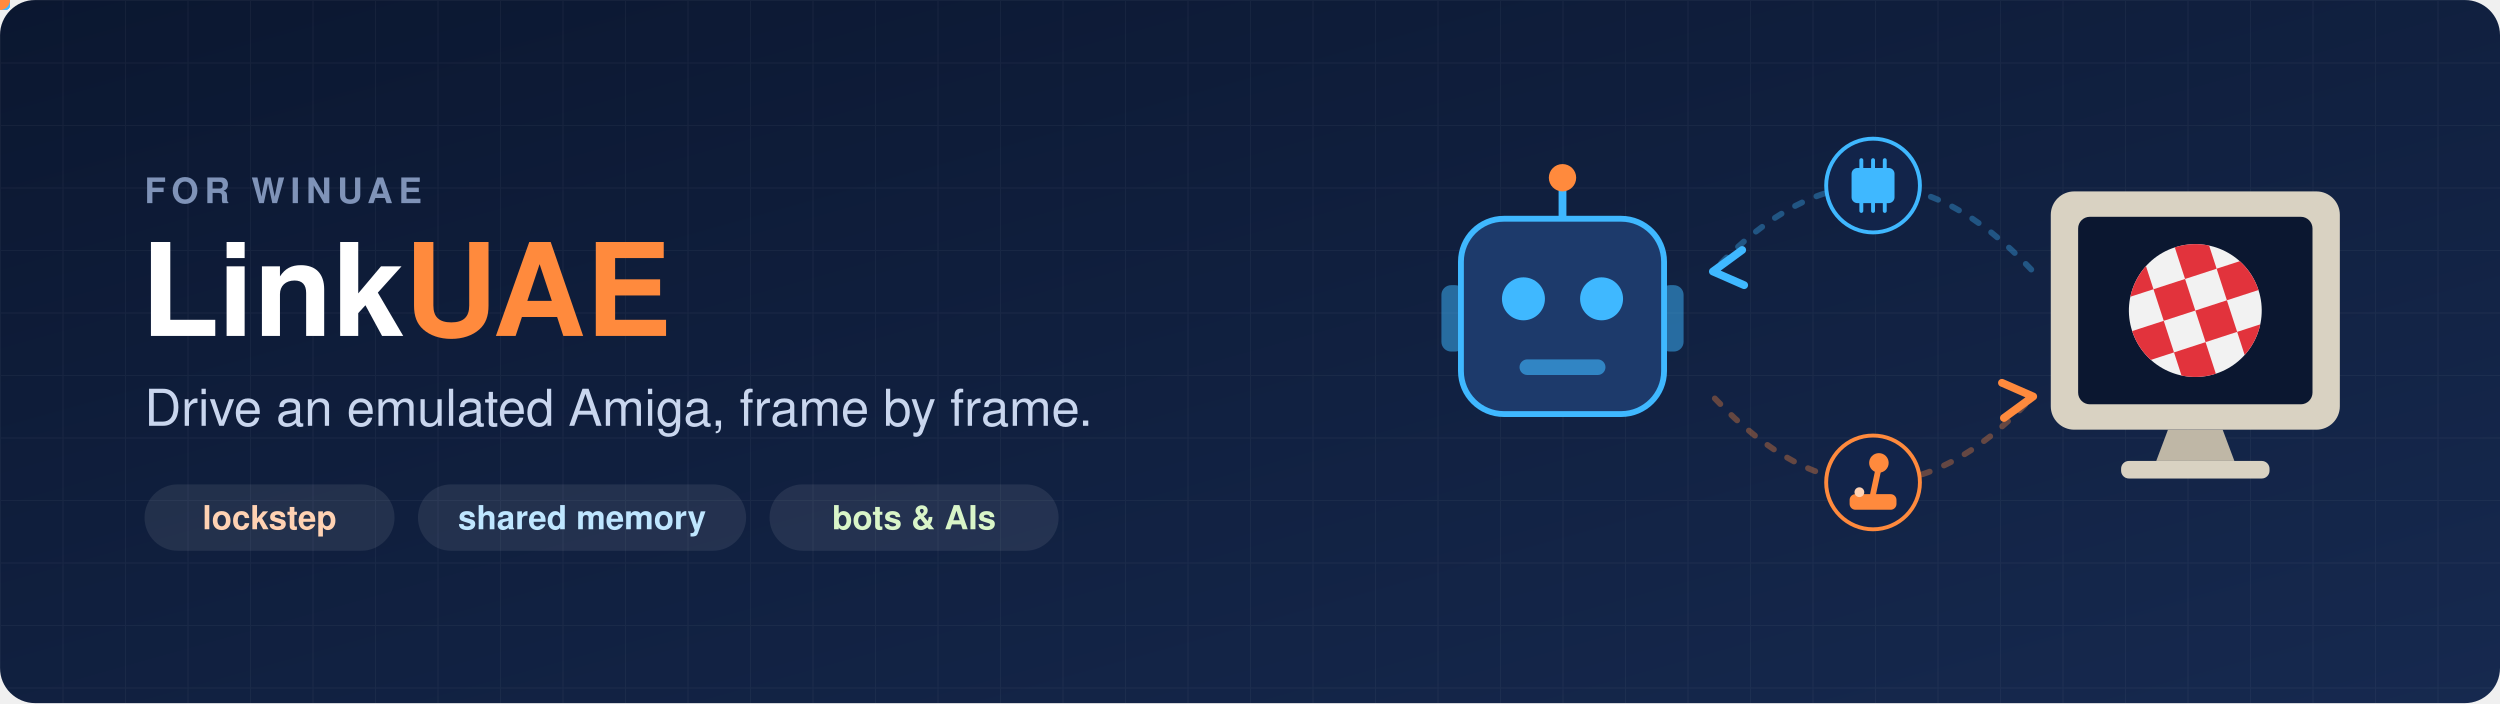
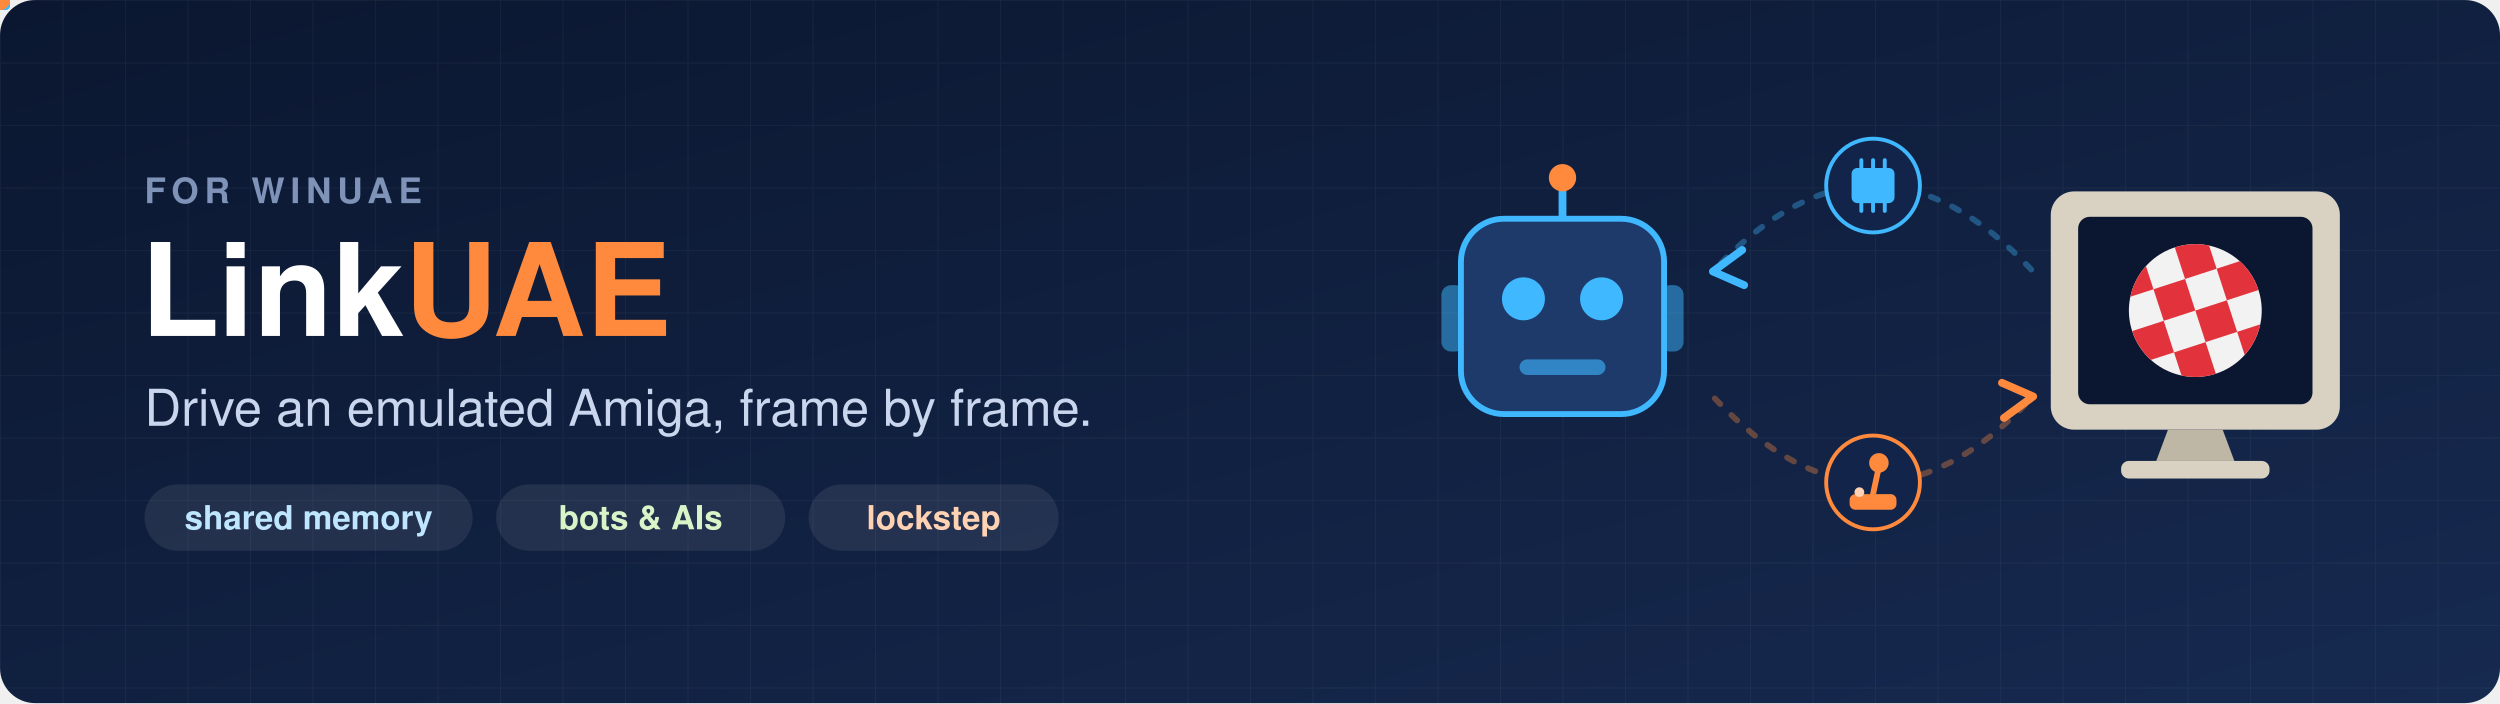
<svg xmlns="http://www.w3.org/2000/svg" xmlns:xlink="http://www.w3.org/1999/xlink" viewBox="0 0 1280 360" width="1280" height="360" role="img" aria-label="LinkUAE for WinUAE: real-time control of an emulated Amiga">
  <defs>
    <linearGradient id="bg" x1="0" y1="0" x2="1" y2="1">
      <stop offset="0" stop-color="#0b1730" />
      <stop offset="1" stop-color="#16294f" />
    </linearGradient>
    <pattern id="grid" width="32" height="32" patternUnits="userSpaceOnUse">
      <path d="M32 0H0V32" fill="none" stroke="#ffffff" stroke-opacity="0.04" />
    </pattern>
    <clipPath id="ball">
      <circle cx="0" cy="0" r="34" />
    </clipPath>
    <path id="up" d="M1040 138 Q959 52 878 138" />
    <path id="down" d="M878 204 Q959 290 1040 204" />
  </defs>
  <rect width="1280" height="360" rx="18" fill="url(#bg)" />
  <rect width="1280" height="360" rx="18" fill="url(#grid)" />
  <g font-family="Segoe UI, Helvetica, Arial, sans-serif">
    <text x="74" y="104" font-size="18" font-weight="600" letter-spacing="3" fill="#7f93b8">FOR WINUAE</text>
    <text x="72" y="172" font-size="66" font-weight="700" fill="#ffffff">Link<tspan fill="#ff8a3d">UAE</tspan>
    </text>
    <text x="74" y="218" font-size="26" fill="#c9d6ee">Drive an emulated Amiga, frame by frame.</text>
    <g font-size="17" font-weight="600">
-       <rect x="74" y="248" width="128" height="34" rx="17" fill="#ffffff" fill-opacity="0.08" />
-       <text x="138" y="271" text-anchor="middle" fill="#ffd2b3">lockstep</text>
-       <rect x="214" y="248" width="168" height="34" rx="17" fill="#ffffff" fill-opacity="0.08" />
-       <text x="298" y="271" text-anchor="middle" fill="#bfe6ff">shared memory</text>
-       <rect x="394" y="248" width="148" height="34" rx="17" fill="#ffffff" fill-opacity="0.08" />
-       <text x="468" y="271" text-anchor="middle" fill="#d9f5c8">bots &amp; AIs</text>
+       <rect x="74" y="248" width="168" height="34" rx="17" fill="#ffffff" fill-opacity="0.08" />
+       <text x="158" y="271" text-anchor="middle" fill="#bfe6ff">shared memory</text>
+       <rect x="254" y="248" width="148" height="34" rx="17" fill="#ffffff" fill-opacity="0.08" />
+       <text x="328" y="271" text-anchor="middle" fill="#d9f5c8">bots &amp; AIs</text>
+       <rect x="414" y="248" width="128" height="34" rx="17" fill="#ffffff" fill-opacity="0.08" />
+       <text x="478" y="271" text-anchor="middle" fill="#ffd2b3">lockstep</text>
    </g>
  </g>
  <g transform="translate(324 0)">
    <rect x="726" y="98" width="148" height="122" rx="12" fill="#d9d2c2" />
    <rect x="740" y="111" width="120" height="96" rx="6" fill="#0b1730" />
    <g transform="translate(800 159)">
      <g clip-path="url(#ball)" transform="rotate(-18)">
        <rect x="-34" y="-34" width="68" height="68" fill="#f2f2f2" />
        <g fill="#e2333c">
          <rect x="-34" y="-34" width="17" height="17" />
          <rect x="0" y="-34" width="17" height="17" />
          <rect x="-17" y="-17" width="17" height="17" />
          <rect x="17" y="-17" width="17" height="17" />
          <rect x="-34" y="0" width="17" height="17" />
          <rect x="0" y="0" width="17" height="17" />
          <rect x="-17" y="17" width="17" height="17" />
          <rect x="17" y="17" width="17" height="17" />
        </g>
      </g>
      <animateTransform attributeName="transform" type="translate" values="800 150;800 166;800 150" dur="1.2s" repeatCount="indefinite" calcMode="spline" keySplines="0.4 0 1 1;0 0 0.6 1" />
    </g>
    <path d="M786 220 H814 L820 236 H780 Z" fill="#bfb7a6" />
    <rect x="762" y="236" width="76" height="9" rx="4" fill="#d9d2c2" />
  </g>
  <g transform="translate(-324 0)">
    <line x1="1124" y1="96" x2="1124" y2="112" stroke="#3fb8ff" stroke-width="4" stroke-linecap="round" />
    <circle cx="1124" cy="91" r="7" fill="#ff8a3d">
      <animate attributeName="fill-opacity" values="1;0.3;1" dur="1.6s" repeatCount="indefinite" />
    </circle>
    <rect x="1062" y="146" width="12" height="34" rx="5" fill="#3fb8ff" fill-opacity="0.5" />
    <rect x="1174" y="146" width="12" height="34" rx="5" fill="#3fb8ff" fill-opacity="0.5" />
    <rect x="1072" y="112" width="104" height="100" rx="22" fill="#1d3a6b" stroke="#3fb8ff" stroke-width="3" />
    <g fill="#3fb8ff">
      <rect x="1093" y="142" width="22" height="22" rx="11">
        <animate attributeName="height" values="22;22;3;22;22" keyTimes="0;0.9;0.95;0.98;1" dur="4s" repeatCount="indefinite" />
        <animate attributeName="y" values="142;142;151;142;142" keyTimes="0;0.9;0.95;0.98;1" dur="4s" repeatCount="indefinite" />
      </rect>
      <rect x="1133" y="142" width="22" height="22" rx="11">
        <animate attributeName="height" values="22;22;3;22;22" keyTimes="0;0.9;0.95;0.98;1" dur="4s" repeatCount="indefinite" />
        <animate attributeName="y" values="142;142;151;142;142" keyTimes="0;0.9;0.95;0.98;1" dur="4s" repeatCount="indefinite" />
      </rect>
      <rect x="1102" y="184" width="44" height="8" rx="4" fill-opacity="0.6" />
    </g>
  </g>
  <use xlink:href="#up" fill="none" stroke="#3fb8ff" stroke-width="3" stroke-opacity="0.35" stroke-dasharray="4 8" stroke-linecap="round" />
  <use xlink:href="#down" fill="none" stroke="#ff8a3d" stroke-width="3" stroke-opacity="0.35" stroke-dasharray="4 8" stroke-linecap="round" />
  <path d="M892 128 L877 139 L893 146" fill="none" stroke="#3fb8ff" stroke-width="4" stroke-linecap="round" stroke-linejoin="round" />
  <path d="M1026 214 L1041 203 L1025 196" fill="none" stroke="#ff8a3d" stroke-width="4" stroke-linecap="round" stroke-linejoin="round" />
  <g fill="#3fb8ff">
    <rect x="-5" y="-5" width="10" height="10" rx="2">
      <animateMotion dur="1.8s" repeatCount="indefinite" begin="0s">
        <mpath xlink:href="#up" />
      </animateMotion>
    </rect>
    <rect x="-5" y="-5" width="10" height="10" rx="2">
      <animateMotion dur="1.8s" repeatCount="indefinite" begin="-0.6s">
        <mpath xlink:href="#up" />
      </animateMotion>
    </rect>
    <rect x="-5" y="-5" width="10" height="10" rx="2">
      <animateMotion dur="1.8s" repeatCount="indefinite" begin="-1.2s">
        <mpath xlink:href="#up" />
      </animateMotion>
    </rect>
  </g>
  <g fill="#ff8a3d">
    <circle r="5">
      <animateMotion dur="1.8s" repeatCount="indefinite" begin="-0.3s">
        <mpath xlink:href="#down" />
      </animateMotion>
    </circle>
    <circle r="5">
      <animateMotion dur="1.8s" repeatCount="indefinite" begin="-0.9s">
        <mpath xlink:href="#down" />
      </animateMotion>
    </circle>
    <circle r="5">
      <animateMotion dur="1.8s" repeatCount="indefinite" begin="-1.5s">
        <mpath xlink:href="#down" />
      </animateMotion>
    </circle>
  </g>
  <g transform="translate(959 95)">
    <circle r="24" fill="#12244a" stroke="#3fb8ff" stroke-width="2" />
    <g stroke="#3fb8ff" stroke-width="2" stroke-linecap="round">
      <line x1="-6" y1="-13" x2="-6" y2="-9" />
      <line x1="0" y1="-13" x2="0" y2="-9" />
      <line x1="6" y1="-13" x2="6" y2="-9" />
      <line x1="-6" y1="9" x2="-6" y2="13" />
      <line x1="0" y1="9" x2="0" y2="13" />
      <line x1="6" y1="9" x2="6" y2="13" />
    </g>
    <rect x="-11" y="-9" width="22" height="18" rx="3" fill="#3fb8ff" />
  </g>
  <g transform="translate(959 247)">
    <circle r="24" fill="#12244a" stroke="#ff8a3d" stroke-width="2" />
    <rect x="-12" y="6" width="24" height="8" rx="3" fill="#ff8a3d" />
    <line x1="0" y1="6" x2="3" y2="-8" stroke="#ff8a3d" stroke-width="3" stroke-linecap="round" />
    <circle cx="3" cy="-10" r="5" fill="#ff8a3d" />
    <circle cx="-7" cy="5" r="2.5" fill="#ffd2b3" />
  </g>
</svg>
